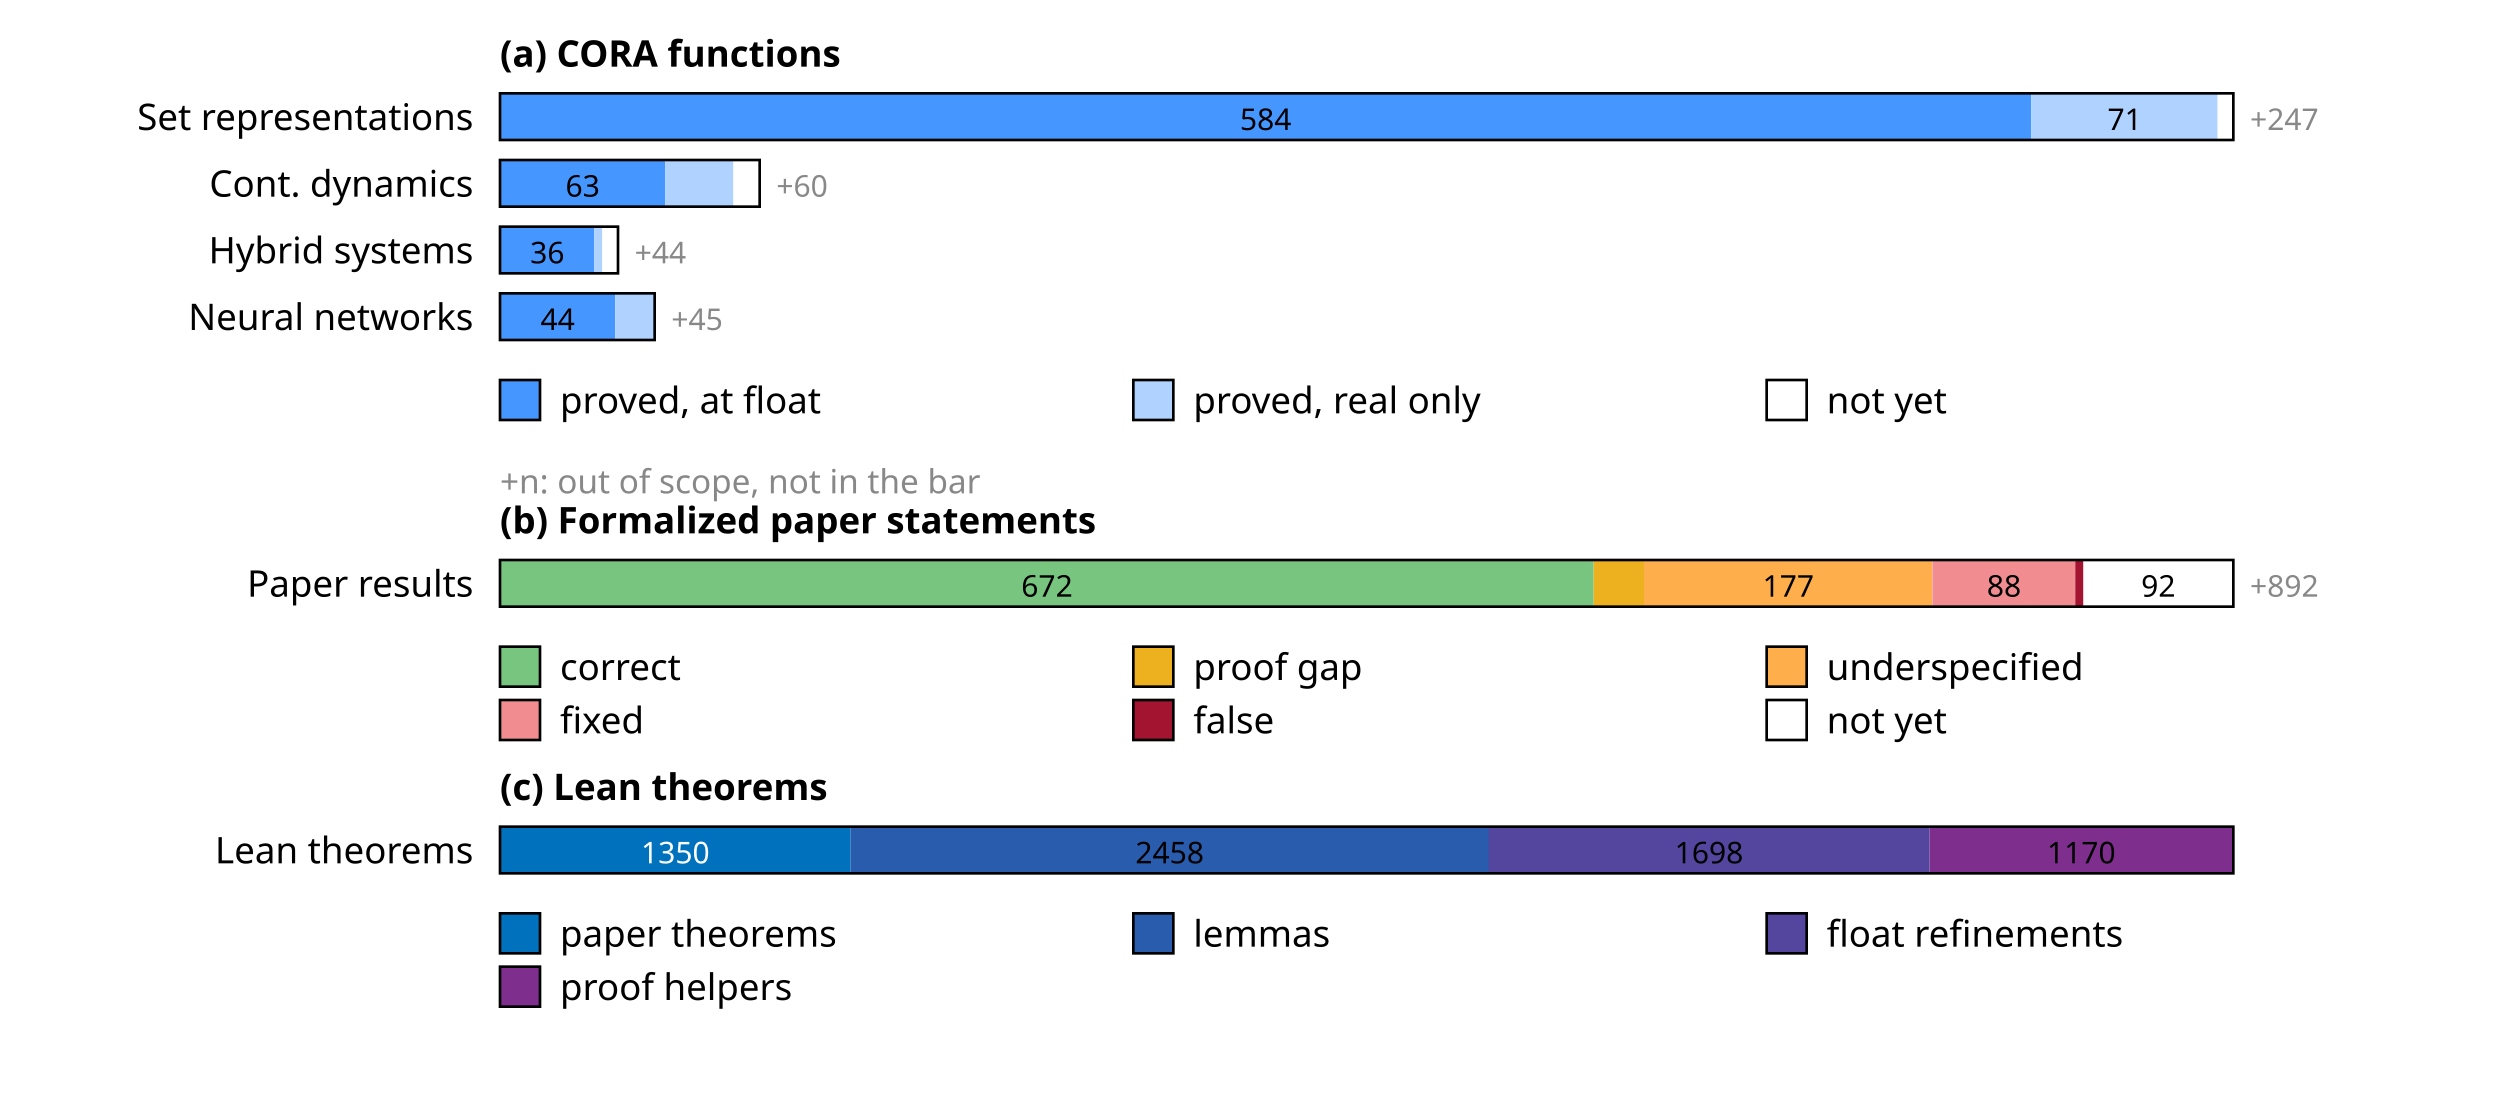
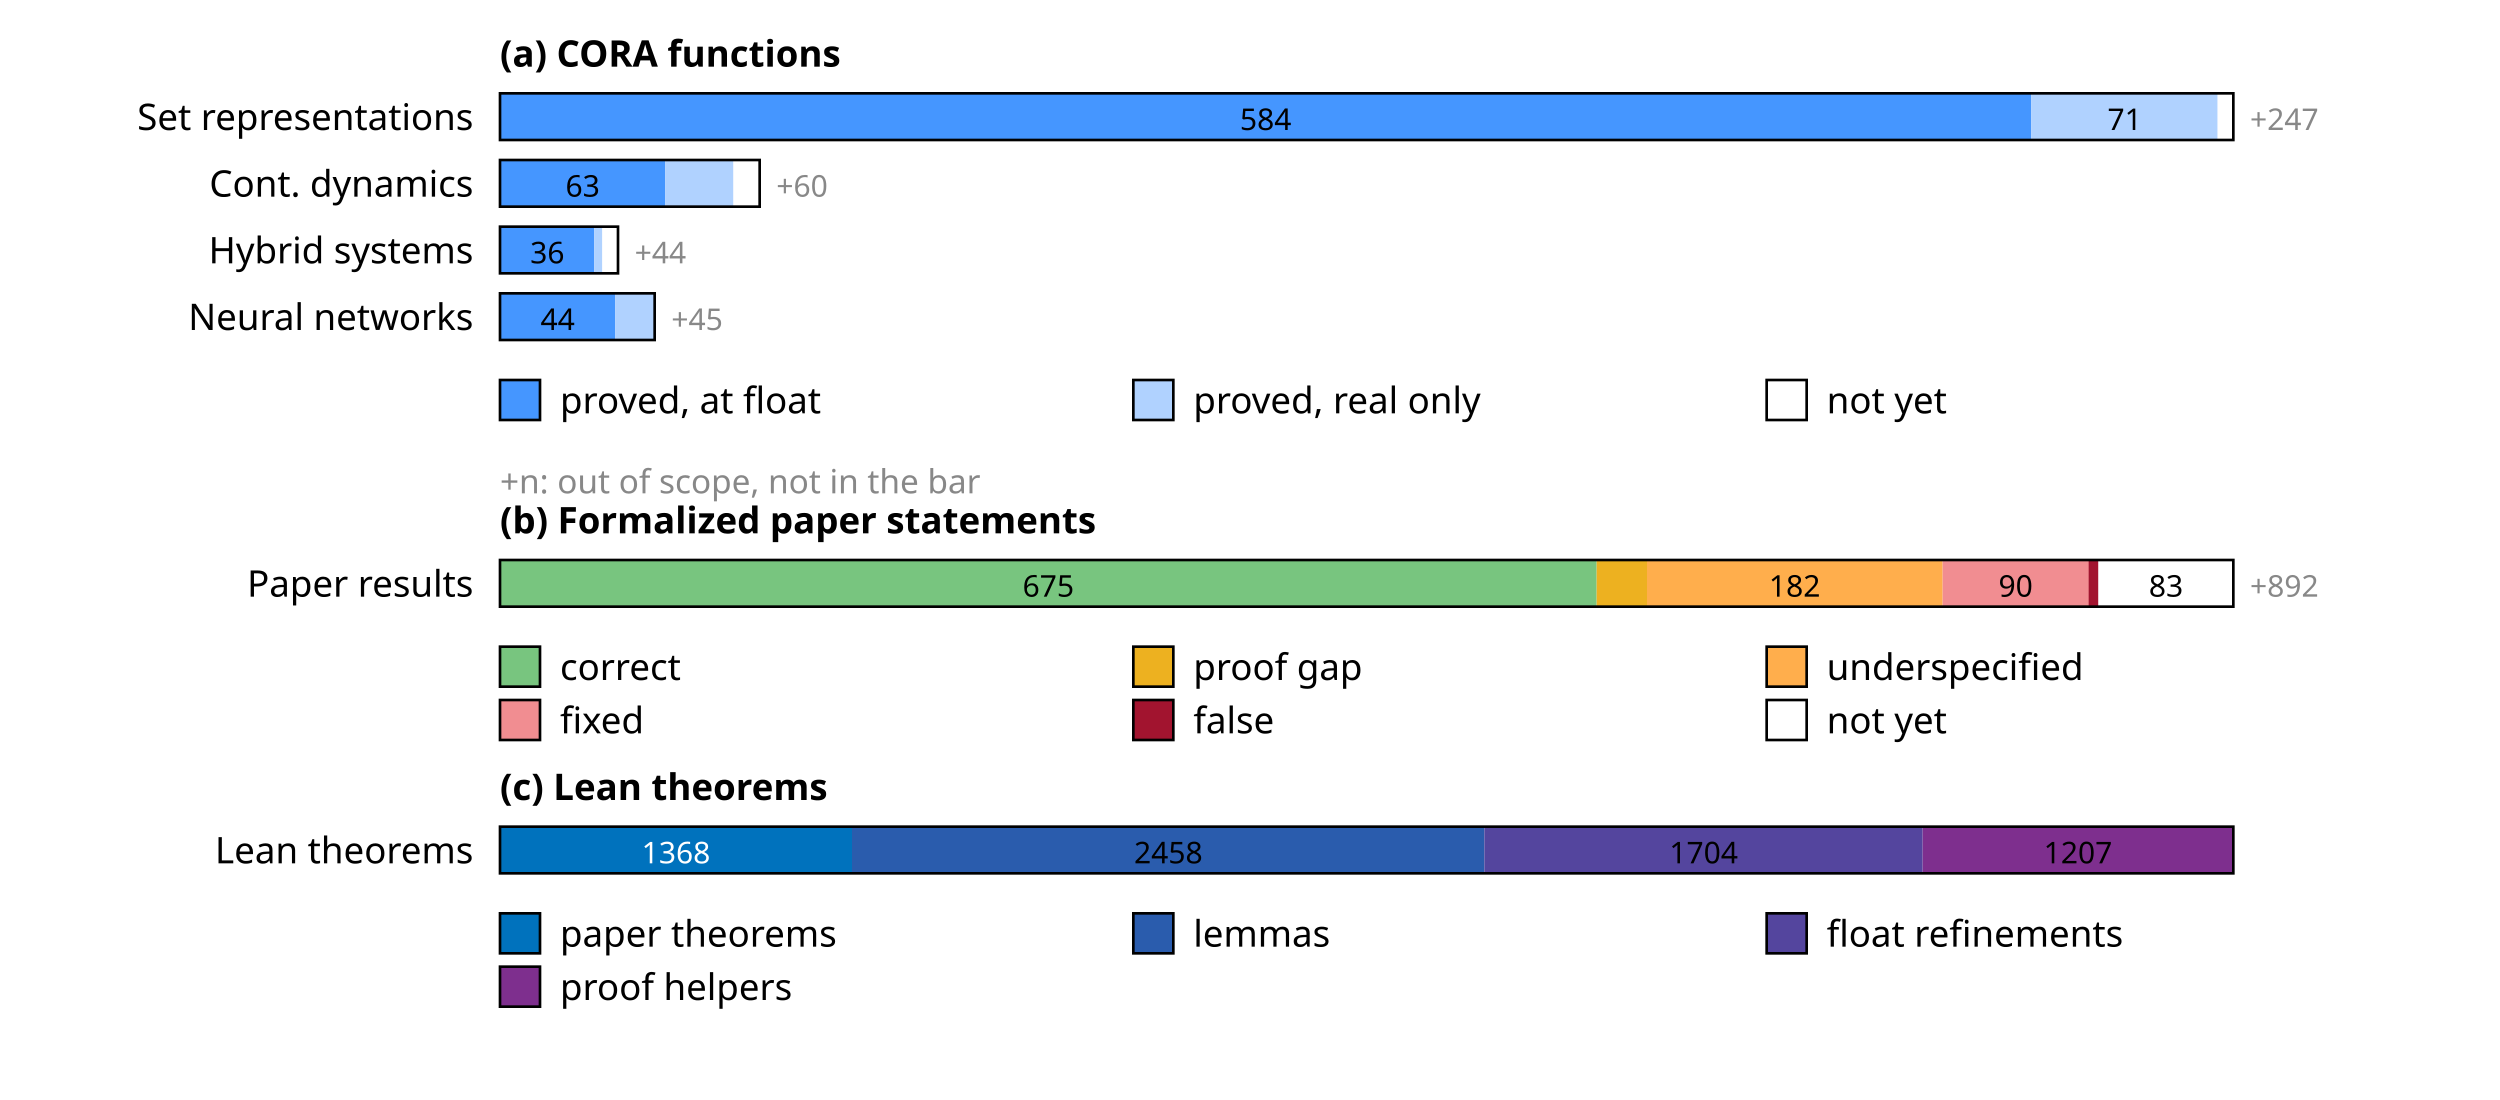
<svg xmlns="http://www.w3.org/2000/svg" width="750" height="330" font-family="sans-serif" font-size="11">
  <rect width="100%" height="100%" fill="white" />
  <text x="150" y="20" font-weight="bold">(a) CORA functions</text>
  <text x="142" y="39" text-anchor="end">Set representations</text>
  <rect x="150.0" y="28" width="459.4" height="14" fill="rgb(69,150,255)" />
  <text x="379.7" y="39" text-anchor="middle" font-size="9" fill="#000">584</text>
  <rect x="609.4" y="28" width="55.9" height="14" fill="rgb(176,210,255)" />
  <text x="637.4" y="39" text-anchor="middle" font-size="9" fill="#000">71</text>
  <rect x="665.3" y="28" width="4.7" height="14" fill="rgb(255,255,255)" />
  <rect x="150" y="28" width="520.0" height="14" fill="none" stroke="#000" stroke-width="0.8" />
  <text x="675.0" y="39" font-size="9" fill="#888">+247</text>
  <text x="142" y="59" text-anchor="end">Cont. dynamics</text>
  <rect x="150.0" y="48" width="49.6" height="14" fill="rgb(69,150,255)" />
  <text x="174.8" y="59" text-anchor="middle" font-size="9" fill="#000">63</text>
  <rect x="199.6" y="48" width="20.5" height="14" fill="rgb(176,210,255)" />
  <rect x="220.0" y="48" width="7.9" height="14" fill="rgb(255,255,255)" />
  <rect x="150" y="48" width="77.9" height="14" fill="none" stroke="#000" stroke-width="0.8" />
  <text x="232.9" y="59" font-size="9" fill="#888">+60</text>
  <text x="142" y="79" text-anchor="end">Hybrid systems</text>
  <rect x="150.0" y="68" width="28.3" height="14" fill="rgb(69,150,255)" />
  <text x="164.2" y="79" text-anchor="middle" font-size="9" fill="#000">36</text>
  <rect x="178.3" y="68" width="2.4" height="14" fill="rgb(176,210,255)" />
  <rect x="180.7" y="68" width="4.7" height="14" fill="rgb(255,255,255)" />
  <rect x="150" y="68" width="35.4" height="14" fill="none" stroke="#000" stroke-width="0.8" />
  <text x="190.4" y="79" font-size="9" fill="#888">+44</text>
  <text x="142" y="99" text-anchor="end">Neural networks</text>
  <rect x="150.0" y="88" width="34.6" height="14" fill="rgb(69,150,255)" />
  <text x="167.3" y="99" text-anchor="middle" font-size="9" fill="#000">44</text>
  <rect x="184.6" y="88" width="11.8" height="14" fill="rgb(176,210,255)" />
  <rect x="150" y="88" width="46.4" height="14" fill="none" stroke="#000" stroke-width="0.8" />
  <text x="201.4" y="99" font-size="9" fill="#888">+45</text>
  <rect x="150" y="114" width="12" height="12" fill="rgb(69,150,255)" stroke="#000" stroke-width="0.8" />
  <text x="168" y="124">proved, at float</text>
  <rect x="340" y="114" width="12" height="12" fill="rgb(176,210,255)" stroke="#000" stroke-width="0.8" />
  <text x="358" y="124">proved, real only</text>
  <rect x="530" y="114" width="12" height="12" fill="rgb(255,255,255)" stroke="#000" stroke-width="0.8" />
  <text x="548" y="124">not yet</text>
  <text x="150" y="148" font-size="10" fill="#888">+n: out of scope, not in the bar</text>
  <text x="150" y="160" font-weight="bold">(b) Formalized paper statements</text>
  <text x="142" y="179" text-anchor="end">Paper results</text>
-   <rect x="150.0" y="168" width="328.1" height="14" fill="rgb(120,197,127)" />
-   <text x="314.1" y="179" text-anchor="middle" font-size="9" fill="#000">672</text>
-   <rect x="478.1" y="168" width="15.1" height="14" fill="rgb(237,177,32)" />
-   <rect x="493.2" y="168" width="86.4" height="14" fill="rgb(255,174,76)" />
-   <text x="536.5" y="179" text-anchor="middle" font-size="9" fill="#000">177</text>
-   <rect x="579.7" y="168" width="43.0" height="14" fill="rgb(241,141,145)" />
-   <text x="601.2" y="179" text-anchor="middle" font-size="9" fill="#000">88</text>
-   <rect x="622.6" y="168" width="2.4" height="14" fill="rgb(162,20,47)" />
-   <rect x="625.1" y="168" width="44.9" height="14" fill="rgb(255,255,255)" />
-   <text x="647.5" y="179" text-anchor="middle" font-size="9" fill="#000">92</text>
+   <rect x="150.0" y="168" width="329.0" height="14" fill="rgb(120,197,127)" />
+   <text x="314.5" y="179" text-anchor="middle" font-size="9" fill="#000">675</text>
+   <rect x="479.0" y="168" width="15.1" height="14" fill="rgb(237,177,32)" />
+   <rect x="494.1" y="168" width="88.7" height="14" fill="rgb(255,174,76)" />
+   <text x="538.4" y="179" text-anchor="middle" font-size="9" fill="#000">182</text>
+   <rect x="582.8" y="168" width="43.9" height="14" fill="rgb(241,141,145)" />
+   <text x="604.7" y="179" text-anchor="middle" font-size="9" fill="#000">90</text>
+   <rect x="626.6" y="168" width="2.9" height="14" fill="rgb(162,20,47)" />
+   <rect x="629.6" y="168" width="40.4" height="14" fill="rgb(255,255,255)" />
+   <text x="649.8" y="179" text-anchor="middle" font-size="9" fill="#000">83</text>
  <rect x="150" y="168" width="520.0" height="14" fill="none" stroke="#000" stroke-width="0.8" />
  <text x="675.0" y="179" font-size="9" fill="#888">+892</text>
  <rect x="150" y="194" width="12" height="12" fill="rgb(120,197,127)" stroke="#000" stroke-width="0.8" />
  <text x="168" y="204">correct</text>
  <rect x="340" y="194" width="12" height="12" fill="rgb(237,177,32)" stroke="#000" stroke-width="0.8" />
  <text x="358" y="204">proof gap</text>
  <rect x="530" y="194" width="12" height="12" fill="rgb(255,174,76)" stroke="#000" stroke-width="0.8" />
  <text x="548" y="204">underspecified</text>
  <rect x="150" y="210" width="12" height="12" fill="rgb(241,141,145)" stroke="#000" stroke-width="0.8" />
  <text x="168" y="220">fixed</text>
  <rect x="340" y="210" width="12" height="12" fill="rgb(162,20,47)" stroke="#000" stroke-width="0.8" />
  <text x="358" y="220">false</text>
  <rect x="530" y="210" width="12" height="12" fill="rgb(255,255,255)" stroke="#000" stroke-width="0.8" />
  <text x="548" y="220">not yet</text>
  <text x="150" y="240" font-weight="bold">(c) Lean theorems</text>
  <text x="142" y="259" text-anchor="end">Lean theorems</text>
-   <rect x="150.0" y="248" width="105.2" height="14" fill="rgb(0,114,189)" />
-   <text x="202.6" y="259" text-anchor="middle" font-size="9" fill="#fff">1350</text>
-   <rect x="255.2" y="248" width="191.5" height="14" fill="rgb(42,92,173)" />
-   <text x="350.9" y="259" text-anchor="middle" font-size="9" fill="#000">2458</text>
-   <rect x="446.6" y="248" width="132.3" height="14" fill="rgb(84,69,158)" />
-   <text x="512.7" y="259" text-anchor="middle" font-size="9" fill="#000">1698</text>
-   <rect x="578.9" y="248" width="91.1" height="14" fill="rgb(126,47,142)" />
-   <text x="624.4" y="259" text-anchor="middle" font-size="9" fill="#000">1170</text>
+   <rect x="150.0" y="248" width="105.6" height="14" fill="rgb(0,114,189)" />
+   <text x="202.8" y="259" text-anchor="middle" font-size="9" fill="#fff">1368</text>
+   <rect x="255.6" y="248" width="189.7" height="14" fill="rgb(42,92,173)" />
+   <text x="350.5" y="259" text-anchor="middle" font-size="9" fill="#000">2458</text>
+   <rect x="445.3" y="248" width="131.5" height="14" fill="rgb(84,69,158)" />
+   <text x="511.1" y="259" text-anchor="middle" font-size="9" fill="#000">1704</text>
+   <rect x="576.8" y="248" width="93.2" height="14" fill="rgb(126,47,142)" />
+   <text x="623.4" y="259" text-anchor="middle" font-size="9" fill="#000">1207</text>
  <rect x="150" y="248" width="520.0" height="14" fill="none" stroke="#000" stroke-width="0.8" />
  <rect x="150" y="274" width="12" height="12" fill="rgb(0,114,189)" stroke="#000" stroke-width="0.8" />
  <text x="168" y="284">paper theorems</text>
  <rect x="340" y="274" width="12" height="12" fill="rgb(42,92,173)" stroke="#000" stroke-width="0.8" />
  <text x="358" y="284">lemmas</text>
  <rect x="530" y="274" width="12" height="12" fill="rgb(84,69,158)" stroke="#000" stroke-width="0.8" />
  <text x="548" y="284">float refinements</text>
  <rect x="150" y="290" width="12" height="12" fill="rgb(126,47,142)" stroke="#000" stroke-width="0.8" />
  <text x="168" y="300">proof helpers</text>
</svg>
